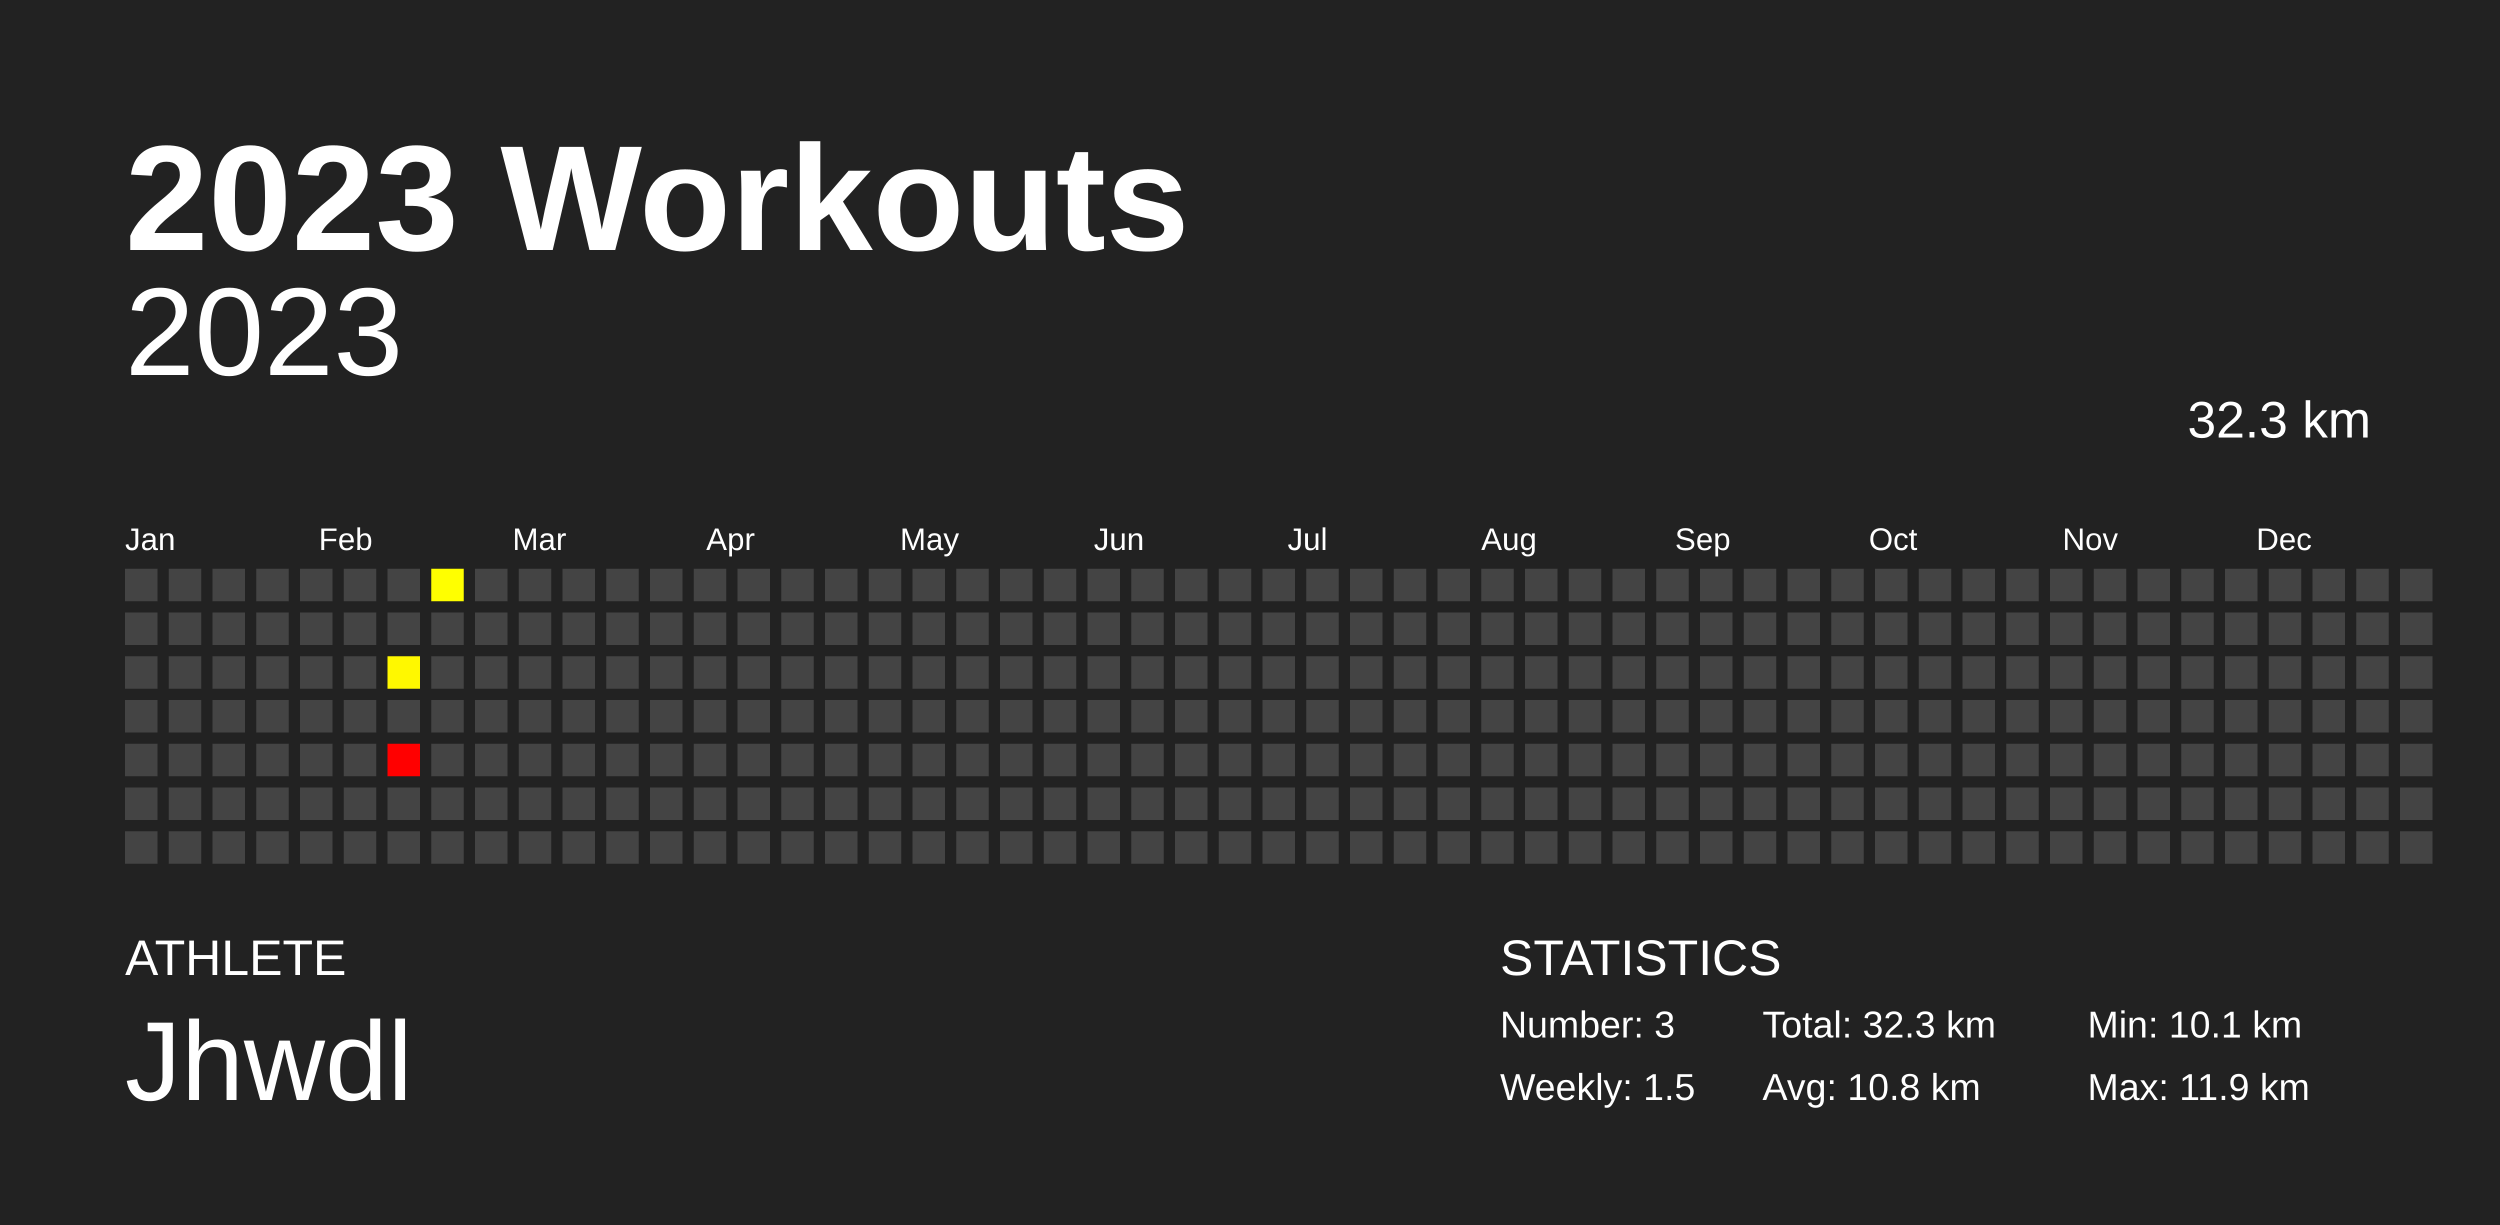
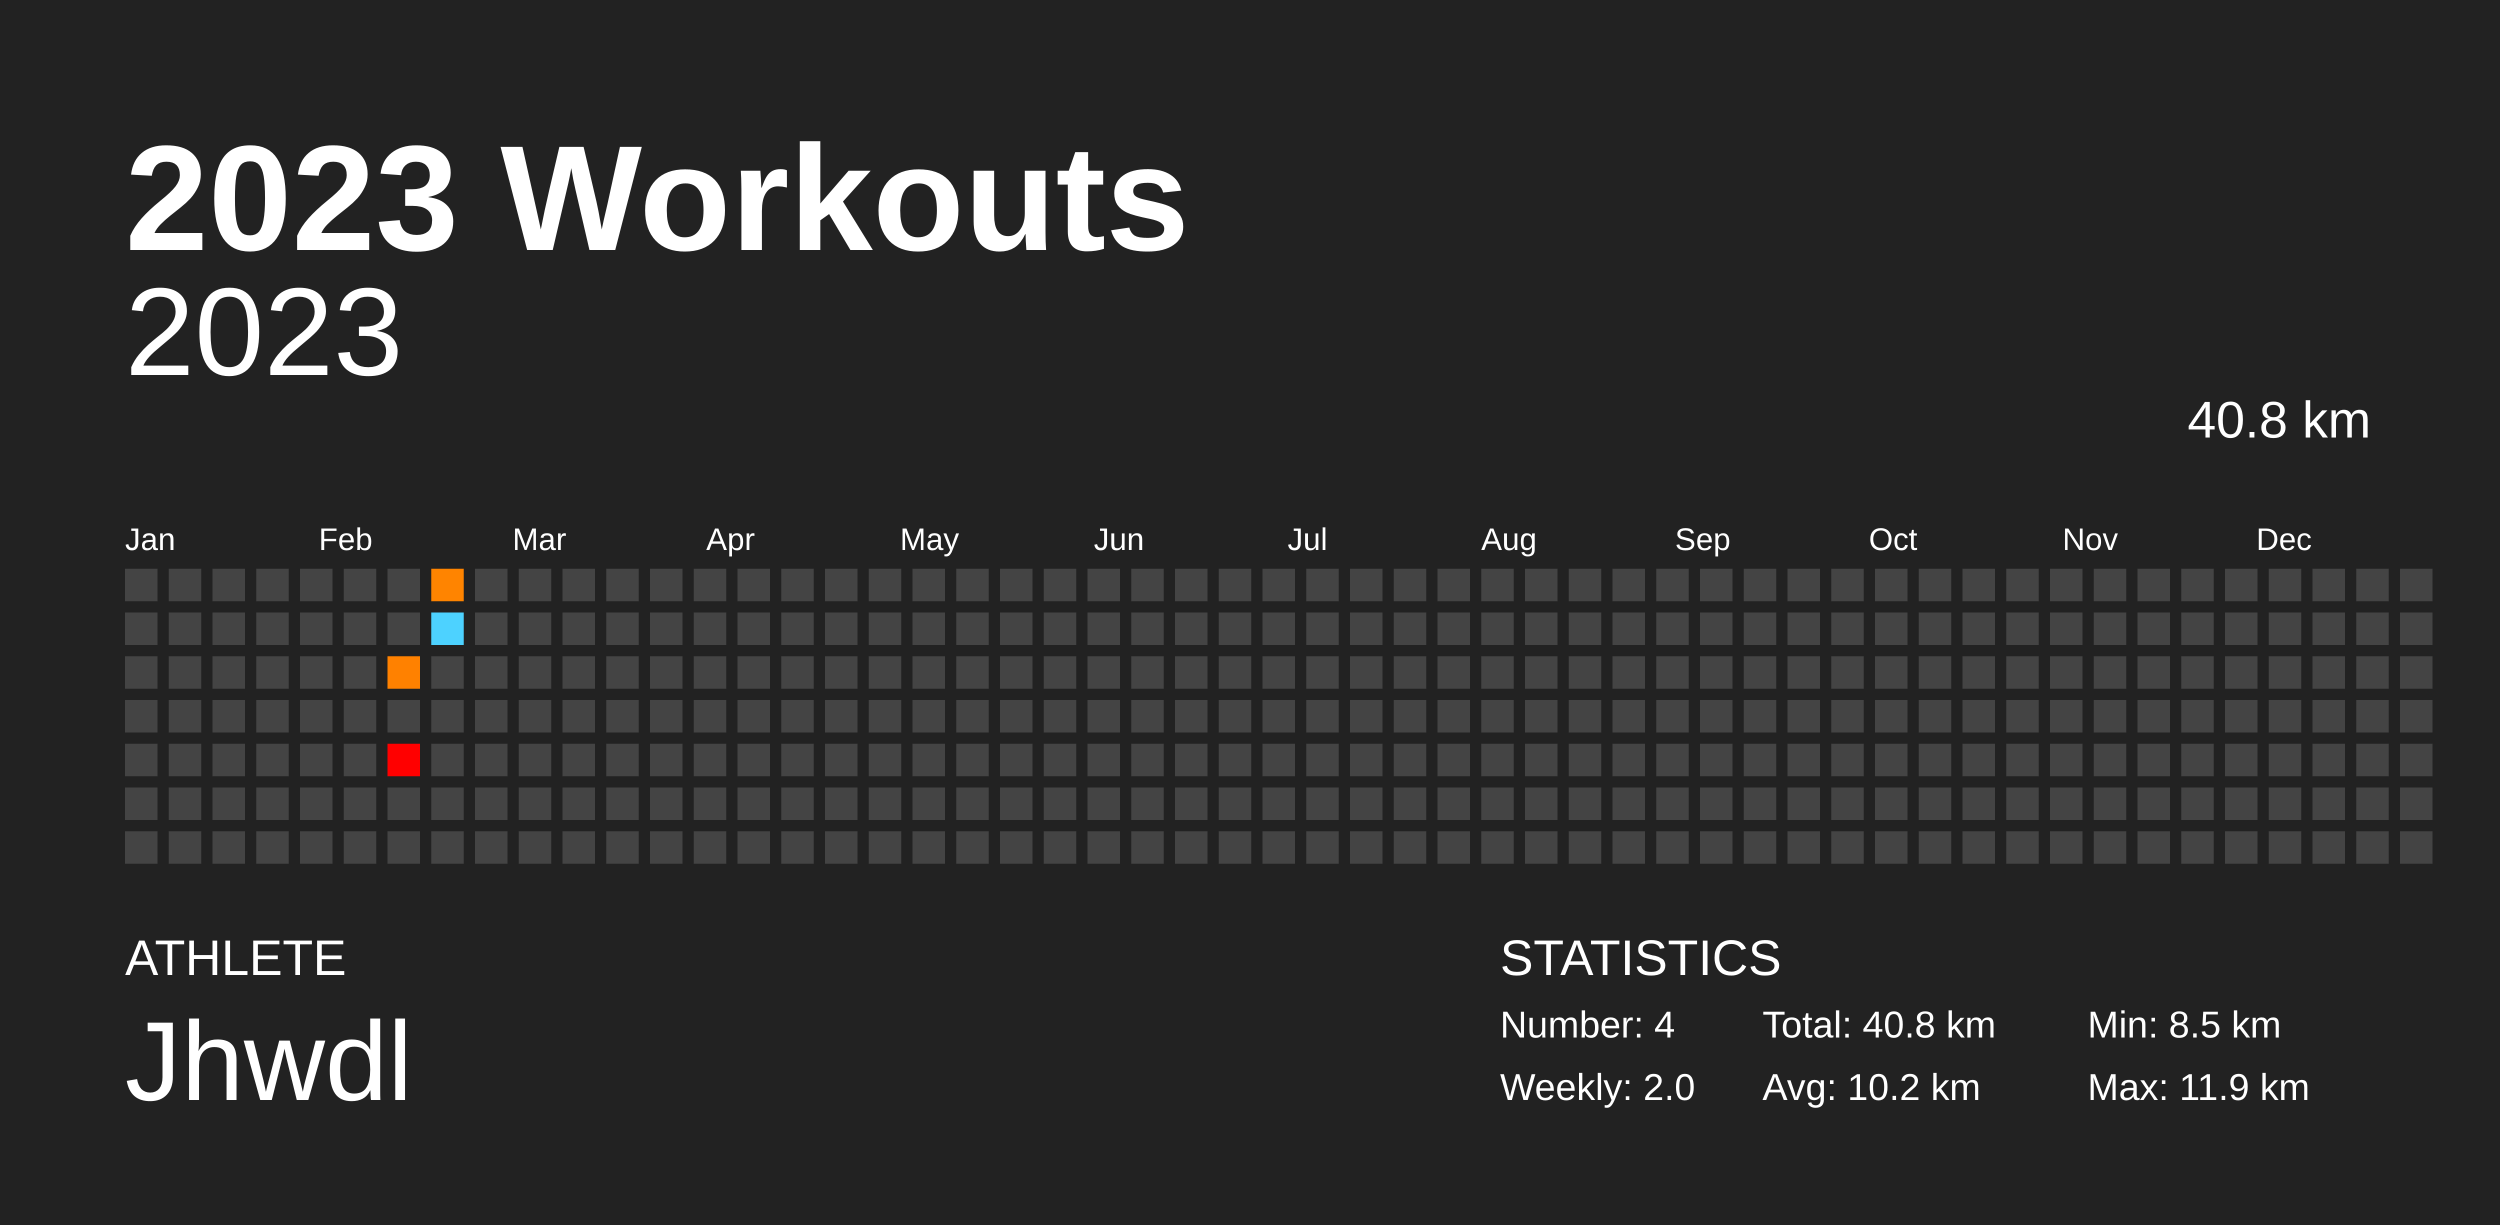
<svg xmlns="http://www.w3.org/2000/svg" baseProfile="full" height="98mm" version="1.1" viewBox="0,0,200,98" width="200mm">
  <defs />
  <rect fill="#222222" height="98" width="200" x="0" y="0" />
  <text fill="#FFFFFF" style="font-size:12px; font-family:Arial; font-weight:bold;" x="10" y="20">2023 Workouts</text>
  <text fill="#FFFFFF" style="font-size:4px; font-family:Arial" x="10" y="78">ATHLETE</text>
  <text fill="#FFFFFF" style="font-size:9px; font-family:Arial" x="10" y="88">Jhwdl</text>
  <text fill="#FFFFFF" style="font-size:4px; font-family:Arial" x="120" y="78">STATISTICS</text>
-   <text fill="#FFFFFF" style="font-size:3px; font-family:Arial" x="120" y="83">Number: 3</text>
-   <text fill="#FFFFFF" style="font-size:3px; font-family:Arial" x="120" y="88">Weekly: 1.5</text>
-   <text fill="#FFFFFF" style="font-size:3px; font-family:Arial" x="141" y="83">Total: 32.3 km</text>
-   <text fill="#FFFFFF" style="font-size:3px; font-family:Arial" x="141" y="88">Avg: 10.8 km</text>
-   <text fill="#FFFFFF" style="font-size:3px; font-family:Arial" x="167" y="83">Min: 10.1 km</text>
+   <text fill="#FFFFFF" style="font-size:3px; font-family:Arial" x="120" y="83">Number: 4</text>
+   <text fill="#FFFFFF" style="font-size:3px; font-family:Arial" x="120" y="88">Weekly: 2.0</text>
+   <text fill="#FFFFFF" style="font-size:3px; font-family:Arial" x="141" y="83">Total: 40.8 km</text>
+   <text fill="#FFFFFF" style="font-size:3px; font-family:Arial" x="141" y="88">Avg: 10.2 km</text>
+   <text fill="#FFFFFF" style="font-size:3px; font-family:Arial" x="167" y="83">Min: 8.5 km</text>
  <text fill="#FFFFFF" style="font-size:3px; font-family:Arial" x="167" y="88">Max: 11.9 km</text>
  <text alignment-baseline="hanging" fill="#FFFFFF" style="font-size:10.0px; font-family:Arial;" x="10" y="30">2023</text>
-   <text alignment-baseline="hanging" fill="#FFFFFF" style="font-size:4.125px; font-family:Arial;" x="175" y="35">32.3 km</text>
+   <text alignment-baseline="hanging" fill="#FFFFFF" style="font-size:4.125px; font-family:Arial;" x="175" y="35">40.8 km</text>
  <text fill="#FFFFFF" style="font-size:2.5px; font-family:Arial" x="10.0" y="44">Jan</text>
  <text fill="#FFFFFF" style="font-size:2.5px; font-family:Arial" x="25.5" y="44">Feb</text>
  <text fill="#FFFFFF" style="font-size:2.5px; font-family:Arial" x="41.0" y="44">Mar</text>
  <text fill="#FFFFFF" style="font-size:2.5px; font-family:Arial" x="56.5" y="44">Apr</text>
  <text fill="#FFFFFF" style="font-size:2.5px; font-family:Arial" x="72.0" y="44">May</text>
  <text fill="#FFFFFF" style="font-size:2.5px; font-family:Arial" x="87.5" y="44">Jun</text>
  <text fill="#FFFFFF" style="font-size:2.5px; font-family:Arial" x="103.0" y="44">Jul</text>
  <text fill="#FFFFFF" style="font-size:2.5px; font-family:Arial" x="118.5" y="44">Aug</text>
  <text fill="#FFFFFF" style="font-size:2.5px; font-family:Arial" x="134.0" y="44">Sep</text>
  <text fill="#FFFFFF" style="font-size:2.5px; font-family:Arial" x="149.5" y="44">Oct</text>
  <text fill="#FFFFFF" style="font-size:2.5px; font-family:Arial" x="165.0" y="44">Nov</text>
  <text fill="#FFFFFF" style="font-size:2.5px; font-family:Arial" x="180.5" y="44">Dec</text>
  <rect fill="#444444" height="2.6" width="2.6" x="10.0" y="45.5" />
  <rect fill="#444444" height="2.6" width="2.6" x="10.0" y="49.0" />
  <rect fill="#444444" height="2.6" width="2.6" x="10.0" y="52.5" />
  <rect fill="#444444" height="2.6" width="2.6" x="10.0" y="56.0" />
  <rect fill="#444444" height="2.6" width="2.6" x="10.0" y="59.5" />
  <rect fill="#444444" height="2.6" width="2.6" x="10.0" y="63.0" />
  <rect fill="#444444" height="2.6" width="2.6" x="10.0" y="66.5" />
  <rect fill="#444444" height="2.6" width="2.6" x="13.5" y="45.5" />
  <rect fill="#444444" height="2.6" width="2.6" x="13.5" y="49.0" />
  <rect fill="#444444" height="2.6" width="2.6" x="13.5" y="52.5" />
  <rect fill="#444444" height="2.6" width="2.6" x="13.5" y="56.0" />
  <rect fill="#444444" height="2.6" width="2.6" x="13.5" y="59.5" />
  <rect fill="#444444" height="2.6" width="2.6" x="13.5" y="63.0" />
  <rect fill="#444444" height="2.6" width="2.6" x="13.5" y="66.5" />
  <rect fill="#444444" height="2.6" width="2.6" x="17.0" y="45.5" />
  <rect fill="#444444" height="2.6" width="2.6" x="17.0" y="49.0" />
  <rect fill="#444444" height="2.6" width="2.6" x="17.0" y="52.5" />
  <rect fill="#444444" height="2.6" width="2.6" x="17.0" y="56.0" />
  <rect fill="#444444" height="2.6" width="2.6" x="17.0" y="59.5" />
  <rect fill="#444444" height="2.6" width="2.6" x="17.0" y="63.0" />
  <rect fill="#444444" height="2.6" width="2.6" x="17.0" y="66.5" />
  <rect fill="#444444" height="2.6" width="2.6" x="20.5" y="45.5" />
  <rect fill="#444444" height="2.6" width="2.6" x="20.5" y="49.0" />
  <rect fill="#444444" height="2.6" width="2.6" x="20.5" y="52.5" />
  <rect fill="#444444" height="2.6" width="2.6" x="20.5" y="56.0" />
  <rect fill="#444444" height="2.6" width="2.6" x="20.5" y="59.5" />
  <rect fill="#444444" height="2.6" width="2.6" x="20.5" y="63.0" />
  <rect fill="#444444" height="2.6" width="2.6" x="20.5" y="66.5" />
  <rect fill="#444444" height="2.6" width="2.6" x="24.0" y="45.5" />
  <rect fill="#444444" height="2.6" width="2.6" x="24.0" y="49.0" />
  <rect fill="#444444" height="2.6" width="2.6" x="24.0" y="52.5" />
  <rect fill="#444444" height="2.6" width="2.6" x="24.0" y="56.0" />
  <rect fill="#444444" height="2.6" width="2.6" x="24.0" y="59.5" />
  <rect fill="#444444" height="2.6" width="2.6" x="24.0" y="63.0" />
  <rect fill="#444444" height="2.6" width="2.6" x="24.0" y="66.5" />
  <rect fill="#444444" height="2.6" width="2.6" x="27.5" y="45.5" />
  <rect fill="#444444" height="2.6" width="2.6" x="27.5" y="49.0" />
  <rect fill="#444444" height="2.6" width="2.6" x="27.5" y="52.5" />
  <rect fill="#444444" height="2.6" width="2.6" x="27.5" y="56.0" />
  <rect fill="#444444" height="2.6" width="2.6" x="27.5" y="59.5" />
  <rect fill="#444444" height="2.6" width="2.6" x="27.5" y="63.0" />
  <rect fill="#444444" height="2.6" width="2.6" x="27.5" y="66.5" />
  <rect fill="#444444" height="2.6" width="2.6" x="31.0" y="45.5" />
  <rect fill="#444444" height="2.6" width="2.6" x="31.0" y="49.0" />
-   <rect fill="#fff800" height="2.6" width="2.6" x="31.0" y="52.5" />
+   <rect fill="#ff8100" height="2.6" width="2.6" x="31.0" y="52.5" />
  <rect fill="#444444" height="2.6" width="2.6" x="31.0" y="56.0" />
  <rect fill="#ff0000" height="2.6" width="2.6" x="31.0" y="59.5" />
  <rect fill="#444444" height="2.6" width="2.6" x="31.0" y="63.0" />
  <rect fill="#444444" height="2.6" width="2.6" x="31.0" y="66.5" />
-   <rect fill="#ffff00" height="2.6" width="2.6" x="34.5" y="45.5" />
-   <rect fill="#444444" height="2.6" width="2.6" x="34.5" y="49.0" />
+   <rect fill="#ff8400" height="2.6" width="2.6" x="34.5" y="45.5" />
+   <rect fill="#4dd2ff" height="2.6" width="2.6" x="34.5" y="49.0" />
  <rect fill="#444444" height="2.6" width="2.6" x="34.5" y="52.5" />
  <rect fill="#444444" height="2.6" width="2.6" x="34.5" y="56.0" />
  <rect fill="#444444" height="2.6" width="2.6" x="34.5" y="59.5" />
  <rect fill="#444444" height="2.6" width="2.6" x="34.5" y="63.0" />
  <rect fill="#444444" height="2.6" width="2.6" x="34.5" y="66.5" />
  <rect fill="#444444" height="2.6" width="2.6" x="38.0" y="45.5" />
  <rect fill="#444444" height="2.6" width="2.6" x="38.0" y="49.0" />
  <rect fill="#444444" height="2.6" width="2.6" x="38.0" y="52.5" />
  <rect fill="#444444" height="2.6" width="2.6" x="38.0" y="56.0" />
  <rect fill="#444444" height="2.6" width="2.6" x="38.0" y="59.5" />
  <rect fill="#444444" height="2.6" width="2.6" x="38.0" y="63.0" />
  <rect fill="#444444" height="2.6" width="2.6" x="38.0" y="66.5" />
  <rect fill="#444444" height="2.6" width="2.6" x="41.5" y="45.5" />
  <rect fill="#444444" height="2.6" width="2.6" x="41.5" y="49.0" />
  <rect fill="#444444" height="2.6" width="2.6" x="41.5" y="52.5" />
  <rect fill="#444444" height="2.6" width="2.6" x="41.5" y="56.0" />
  <rect fill="#444444" height="2.6" width="2.6" x="41.5" y="59.5" />
  <rect fill="#444444" height="2.6" width="2.6" x="41.5" y="63.0" />
  <rect fill="#444444" height="2.6" width="2.6" x="41.5" y="66.5" />
  <rect fill="#444444" height="2.6" width="2.6" x="45.0" y="45.5" />
  <rect fill="#444444" height="2.6" width="2.6" x="45.0" y="49.0" />
  <rect fill="#444444" height="2.6" width="2.6" x="45.0" y="52.5" />
  <rect fill="#444444" height="2.6" width="2.6" x="45.0" y="56.0" />
  <rect fill="#444444" height="2.6" width="2.6" x="45.0" y="59.5" />
  <rect fill="#444444" height="2.6" width="2.6" x="45.0" y="63.0" />
  <rect fill="#444444" height="2.6" width="2.6" x="45.0" y="66.5" />
  <rect fill="#444444" height="2.6" width="2.6" x="48.5" y="45.5" />
  <rect fill="#444444" height="2.6" width="2.6" x="48.5" y="49.0" />
  <rect fill="#444444" height="2.6" width="2.6" x="48.5" y="52.5" />
  <rect fill="#444444" height="2.6" width="2.6" x="48.5" y="56.0" />
  <rect fill="#444444" height="2.6" width="2.6" x="48.5" y="59.5" />
  <rect fill="#444444" height="2.6" width="2.6" x="48.5" y="63.0" />
  <rect fill="#444444" height="2.6" width="2.6" x="48.5" y="66.5" />
  <rect fill="#444444" height="2.6" width="2.6" x="52.0" y="45.5" />
  <rect fill="#444444" height="2.6" width="2.6" x="52.0" y="49.0" />
  <rect fill="#444444" height="2.6" width="2.6" x="52.0" y="52.5" />
  <rect fill="#444444" height="2.6" width="2.6" x="52.0" y="56.0" />
  <rect fill="#444444" height="2.6" width="2.6" x="52.0" y="59.5" />
  <rect fill="#444444" height="2.6" width="2.6" x="52.0" y="63.0" />
  <rect fill="#444444" height="2.6" width="2.6" x="52.0" y="66.5" />
  <rect fill="#444444" height="2.6" width="2.6" x="55.5" y="45.5" />
  <rect fill="#444444" height="2.6" width="2.6" x="55.5" y="49.0" />
  <rect fill="#444444" height="2.6" width="2.6" x="55.5" y="52.5" />
  <rect fill="#444444" height="2.6" width="2.6" x="55.5" y="56.0" />
  <rect fill="#444444" height="2.6" width="2.6" x="55.5" y="59.5" />
  <rect fill="#444444" height="2.6" width="2.6" x="55.5" y="63.0" />
  <rect fill="#444444" height="2.6" width="2.6" x="55.5" y="66.5" />
  <rect fill="#444444" height="2.6" width="2.6" x="59.0" y="45.5" />
  <rect fill="#444444" height="2.6" width="2.6" x="59.0" y="49.0" />
  <rect fill="#444444" height="2.6" width="2.6" x="59.0" y="52.5" />
  <rect fill="#444444" height="2.6" width="2.6" x="59.0" y="56.0" />
  <rect fill="#444444" height="2.6" width="2.6" x="59.0" y="59.5" />
  <rect fill="#444444" height="2.6" width="2.6" x="59.0" y="63.0" />
  <rect fill="#444444" height="2.6" width="2.6" x="59.0" y="66.5" />
  <rect fill="#444444" height="2.6" width="2.6" x="62.5" y="45.5" />
  <rect fill="#444444" height="2.6" width="2.6" x="62.5" y="49.0" />
  <rect fill="#444444" height="2.6" width="2.6" x="62.5" y="52.5" />
  <rect fill="#444444" height="2.6" width="2.6" x="62.5" y="56.0" />
  <rect fill="#444444" height="2.6" width="2.6" x="62.5" y="59.5" />
  <rect fill="#444444" height="2.6" width="2.6" x="62.5" y="63.0" />
  <rect fill="#444444" height="2.6" width="2.6" x="62.5" y="66.5" />
  <rect fill="#444444" height="2.6" width="2.6" x="66.0" y="45.5" />
  <rect fill="#444444" height="2.6" width="2.6" x="66.0" y="49.0" />
  <rect fill="#444444" height="2.6" width="2.6" x="66.0" y="52.5" />
  <rect fill="#444444" height="2.6" width="2.6" x="66.0" y="56.0" />
  <rect fill="#444444" height="2.6" width="2.6" x="66.0" y="59.5" />
  <rect fill="#444444" height="2.6" width="2.6" x="66.0" y="63.0" />
  <rect fill="#444444" height="2.6" width="2.6" x="66.0" y="66.5" />
  <rect fill="#444444" height="2.6" width="2.6" x="69.5" y="45.5" />
  <rect fill="#444444" height="2.6" width="2.6" x="69.5" y="49.0" />
  <rect fill="#444444" height="2.6" width="2.6" x="69.5" y="52.5" />
  <rect fill="#444444" height="2.6" width="2.6" x="69.5" y="56.0" />
  <rect fill="#444444" height="2.6" width="2.6" x="69.5" y="59.5" />
  <rect fill="#444444" height="2.6" width="2.6" x="69.5" y="63.0" />
  <rect fill="#444444" height="2.6" width="2.6" x="69.5" y="66.5" />
  <rect fill="#444444" height="2.6" width="2.6" x="73.0" y="45.5" />
  <rect fill="#444444" height="2.6" width="2.6" x="73.0" y="49.0" />
  <rect fill="#444444" height="2.6" width="2.6" x="73.0" y="52.5" />
  <rect fill="#444444" height="2.6" width="2.6" x="73.0" y="56.0" />
  <rect fill="#444444" height="2.6" width="2.6" x="73.0" y="59.5" />
  <rect fill="#444444" height="2.6" width="2.6" x="73.0" y="63.0" />
  <rect fill="#444444" height="2.6" width="2.6" x="73.0" y="66.5" />
  <rect fill="#444444" height="2.6" width="2.6" x="76.5" y="45.5" />
  <rect fill="#444444" height="2.6" width="2.6" x="76.5" y="49.0" />
  <rect fill="#444444" height="2.6" width="2.6" x="76.5" y="52.5" />
  <rect fill="#444444" height="2.6" width="2.6" x="76.5" y="56.0" />
  <rect fill="#444444" height="2.6" width="2.6" x="76.5" y="59.5" />
  <rect fill="#444444" height="2.6" width="2.6" x="76.5" y="63.0" />
  <rect fill="#444444" height="2.6" width="2.6" x="76.5" y="66.5" />
  <rect fill="#444444" height="2.6" width="2.6" x="80.0" y="45.5" />
  <rect fill="#444444" height="2.6" width="2.6" x="80.0" y="49.0" />
  <rect fill="#444444" height="2.6" width="2.6" x="80.0" y="52.5" />
  <rect fill="#444444" height="2.6" width="2.6" x="80.0" y="56.0" />
  <rect fill="#444444" height="2.6" width="2.6" x="80.0" y="59.5" />
  <rect fill="#444444" height="2.6" width="2.6" x="80.0" y="63.0" />
  <rect fill="#444444" height="2.6" width="2.6" x="80.0" y="66.5" />
  <rect fill="#444444" height="2.6" width="2.6" x="83.5" y="45.5" />
  <rect fill="#444444" height="2.6" width="2.6" x="83.5" y="49.0" />
  <rect fill="#444444" height="2.6" width="2.6" x="83.5" y="52.5" />
  <rect fill="#444444" height="2.6" width="2.6" x="83.5" y="56.0" />
  <rect fill="#444444" height="2.6" width="2.6" x="83.5" y="59.5" />
  <rect fill="#444444" height="2.6" width="2.6" x="83.5" y="63.0" />
  <rect fill="#444444" height="2.6" width="2.6" x="83.5" y="66.5" />
  <rect fill="#444444" height="2.6" width="2.6" x="87.0" y="45.5" />
  <rect fill="#444444" height="2.6" width="2.6" x="87.0" y="49.0" />
  <rect fill="#444444" height="2.6" width="2.6" x="87.0" y="52.5" />
  <rect fill="#444444" height="2.6" width="2.6" x="87.0" y="56.0" />
  <rect fill="#444444" height="2.6" width="2.6" x="87.0" y="59.5" />
  <rect fill="#444444" height="2.6" width="2.6" x="87.0" y="63.0" />
  <rect fill="#444444" height="2.6" width="2.6" x="87.0" y="66.5" />
  <rect fill="#444444" height="2.6" width="2.6" x="90.5" y="45.5" />
  <rect fill="#444444" height="2.6" width="2.6" x="90.5" y="49.0" />
  <rect fill="#444444" height="2.6" width="2.6" x="90.5" y="52.5" />
  <rect fill="#444444" height="2.6" width="2.6" x="90.5" y="56.0" />
  <rect fill="#444444" height="2.6" width="2.6" x="90.5" y="59.5" />
  <rect fill="#444444" height="2.6" width="2.6" x="90.5" y="63.0" />
  <rect fill="#444444" height="2.6" width="2.6" x="90.5" y="66.5" />
  <rect fill="#444444" height="2.6" width="2.6" x="94.0" y="45.5" />
  <rect fill="#444444" height="2.6" width="2.6" x="94.0" y="49.0" />
  <rect fill="#444444" height="2.6" width="2.6" x="94.0" y="52.5" />
  <rect fill="#444444" height="2.6" width="2.6" x="94.0" y="56.0" />
  <rect fill="#444444" height="2.6" width="2.6" x="94.0" y="59.5" />
  <rect fill="#444444" height="2.6" width="2.6" x="94.0" y="63.0" />
  <rect fill="#444444" height="2.6" width="2.6" x="94.0" y="66.5" />
  <rect fill="#444444" height="2.6" width="2.6" x="97.5" y="45.5" />
  <rect fill="#444444" height="2.6" width="2.6" x="97.5" y="49.0" />
  <rect fill="#444444" height="2.6" width="2.6" x="97.5" y="52.5" />
  <rect fill="#444444" height="2.6" width="2.6" x="97.5" y="56.0" />
  <rect fill="#444444" height="2.6" width="2.6" x="97.5" y="59.5" />
  <rect fill="#444444" height="2.6" width="2.6" x="97.5" y="63.0" />
  <rect fill="#444444" height="2.6" width="2.6" x="97.5" y="66.5" />
  <rect fill="#444444" height="2.6" width="2.6" x="101.0" y="45.5" />
  <rect fill="#444444" height="2.6" width="2.6" x="101.0" y="49.0" />
  <rect fill="#444444" height="2.6" width="2.6" x="101.0" y="52.5" />
  <rect fill="#444444" height="2.6" width="2.6" x="101.0" y="56.0" />
  <rect fill="#444444" height="2.6" width="2.6" x="101.0" y="59.5" />
  <rect fill="#444444" height="2.6" width="2.6" x="101.0" y="63.0" />
  <rect fill="#444444" height="2.6" width="2.6" x="101.0" y="66.5" />
  <rect fill="#444444" height="2.6" width="2.6" x="104.5" y="45.5" />
  <rect fill="#444444" height="2.6" width="2.6" x="104.5" y="49.0" />
  <rect fill="#444444" height="2.6" width="2.6" x="104.5" y="52.5" />
  <rect fill="#444444" height="2.6" width="2.6" x="104.5" y="56.0" />
  <rect fill="#444444" height="2.6" width="2.6" x="104.5" y="59.5" />
  <rect fill="#444444" height="2.6" width="2.6" x="104.5" y="63.0" />
  <rect fill="#444444" height="2.6" width="2.6" x="104.5" y="66.5" />
  <rect fill="#444444" height="2.6" width="2.6" x="108.0" y="45.5" />
  <rect fill="#444444" height="2.6" width="2.6" x="108.0" y="49.0" />
  <rect fill="#444444" height="2.6" width="2.6" x="108.0" y="52.5" />
  <rect fill="#444444" height="2.6" width="2.6" x="108.0" y="56.0" />
  <rect fill="#444444" height="2.6" width="2.6" x="108.0" y="59.5" />
  <rect fill="#444444" height="2.6" width="2.6" x="108.0" y="63.0" />
  <rect fill="#444444" height="2.6" width="2.6" x="108.0" y="66.5" />
  <rect fill="#444444" height="2.6" width="2.6" x="111.5" y="45.5" />
  <rect fill="#444444" height="2.6" width="2.6" x="111.5" y="49.0" />
  <rect fill="#444444" height="2.6" width="2.6" x="111.5" y="52.5" />
  <rect fill="#444444" height="2.6" width="2.6" x="111.5" y="56.0" />
  <rect fill="#444444" height="2.6" width="2.6" x="111.5" y="59.5" />
  <rect fill="#444444" height="2.6" width="2.6" x="111.5" y="63.0" />
  <rect fill="#444444" height="2.6" width="2.6" x="111.5" y="66.5" />
  <rect fill="#444444" height="2.6" width="2.6" x="115.0" y="45.5" />
  <rect fill="#444444" height="2.6" width="2.6" x="115.0" y="49.0" />
  <rect fill="#444444" height="2.6" width="2.6" x="115.0" y="52.5" />
  <rect fill="#444444" height="2.6" width="2.6" x="115.0" y="56.0" />
  <rect fill="#444444" height="2.6" width="2.6" x="115.0" y="59.5" />
  <rect fill="#444444" height="2.6" width="2.6" x="115.0" y="63.0" />
  <rect fill="#444444" height="2.6" width="2.6" x="115.0" y="66.5" />
  <rect fill="#444444" height="2.6" width="2.6" x="118.5" y="45.5" />
  <rect fill="#444444" height="2.6" width="2.6" x="118.5" y="49.0" />
  <rect fill="#444444" height="2.6" width="2.6" x="118.5" y="52.5" />
  <rect fill="#444444" height="2.6" width="2.6" x="118.5" y="56.0" />
  <rect fill="#444444" height="2.6" width="2.6" x="118.5" y="59.5" />
  <rect fill="#444444" height="2.6" width="2.6" x="118.5" y="63.0" />
  <rect fill="#444444" height="2.6" width="2.6" x="118.5" y="66.5" />
  <rect fill="#444444" height="2.6" width="2.6" x="122.0" y="45.5" />
  <rect fill="#444444" height="2.6" width="2.6" x="122.0" y="49.0" />
  <rect fill="#444444" height="2.6" width="2.6" x="122.0" y="52.5" />
  <rect fill="#444444" height="2.6" width="2.6" x="122.0" y="56.0" />
  <rect fill="#444444" height="2.6" width="2.6" x="122.0" y="59.5" />
  <rect fill="#444444" height="2.6" width="2.6" x="122.0" y="63.0" />
  <rect fill="#444444" height="2.6" width="2.6" x="122.0" y="66.5" />
  <rect fill="#444444" height="2.6" width="2.6" x="125.5" y="45.5" />
  <rect fill="#444444" height="2.6" width="2.6" x="125.5" y="49.0" />
  <rect fill="#444444" height="2.6" width="2.6" x="125.5" y="52.5" />
  <rect fill="#444444" height="2.6" width="2.6" x="125.5" y="56.0" />
  <rect fill="#444444" height="2.6" width="2.6" x="125.5" y="59.5" />
  <rect fill="#444444" height="2.6" width="2.6" x="125.5" y="63.0" />
  <rect fill="#444444" height="2.6" width="2.6" x="125.5" y="66.5" />
  <rect fill="#444444" height="2.6" width="2.6" x="129.0" y="45.5" />
  <rect fill="#444444" height="2.6" width="2.6" x="129.0" y="49.0" />
  <rect fill="#444444" height="2.6" width="2.6" x="129.0" y="52.5" />
  <rect fill="#444444" height="2.6" width="2.6" x="129.0" y="56.0" />
  <rect fill="#444444" height="2.6" width="2.6" x="129.0" y="59.5" />
  <rect fill="#444444" height="2.6" width="2.6" x="129.0" y="63.0" />
  <rect fill="#444444" height="2.6" width="2.6" x="129.0" y="66.5" />
  <rect fill="#444444" height="2.6" width="2.6" x="132.5" y="45.5" />
  <rect fill="#444444" height="2.6" width="2.6" x="132.5" y="49.0" />
  <rect fill="#444444" height="2.6" width="2.6" x="132.5" y="52.5" />
  <rect fill="#444444" height="2.6" width="2.6" x="132.5" y="56.0" />
  <rect fill="#444444" height="2.6" width="2.6" x="132.5" y="59.5" />
  <rect fill="#444444" height="2.6" width="2.6" x="132.5" y="63.0" />
  <rect fill="#444444" height="2.6" width="2.6" x="132.5" y="66.5" />
  <rect fill="#444444" height="2.6" width="2.6" x="136.0" y="45.5" />
  <rect fill="#444444" height="2.6" width="2.6" x="136.0" y="49.0" />
  <rect fill="#444444" height="2.6" width="2.6" x="136.0" y="52.5" />
  <rect fill="#444444" height="2.6" width="2.6" x="136.0" y="56.0" />
  <rect fill="#444444" height="2.6" width="2.6" x="136.0" y="59.5" />
  <rect fill="#444444" height="2.6" width="2.6" x="136.0" y="63.0" />
  <rect fill="#444444" height="2.6" width="2.6" x="136.0" y="66.5" />
  <rect fill="#444444" height="2.6" width="2.6" x="139.5" y="45.5" />
  <rect fill="#444444" height="2.6" width="2.6" x="139.5" y="49.0" />
  <rect fill="#444444" height="2.6" width="2.6" x="139.5" y="52.5" />
  <rect fill="#444444" height="2.6" width="2.6" x="139.5" y="56.0" />
  <rect fill="#444444" height="2.6" width="2.6" x="139.5" y="59.5" />
  <rect fill="#444444" height="2.6" width="2.6" x="139.5" y="63.0" />
  <rect fill="#444444" height="2.6" width="2.6" x="139.5" y="66.5" />
  <rect fill="#444444" height="2.6" width="2.6" x="143.0" y="45.5" />
  <rect fill="#444444" height="2.6" width="2.6" x="143.0" y="49.0" />
  <rect fill="#444444" height="2.6" width="2.6" x="143.0" y="52.5" />
  <rect fill="#444444" height="2.6" width="2.6" x="143.0" y="56.0" />
  <rect fill="#444444" height="2.6" width="2.6" x="143.0" y="59.5" />
  <rect fill="#444444" height="2.6" width="2.6" x="143.0" y="63.0" />
  <rect fill="#444444" height="2.6" width="2.6" x="143.0" y="66.5" />
  <rect fill="#444444" height="2.6" width="2.6" x="146.5" y="45.5" />
  <rect fill="#444444" height="2.6" width="2.6" x="146.5" y="49.0" />
  <rect fill="#444444" height="2.6" width="2.6" x="146.5" y="52.5" />
  <rect fill="#444444" height="2.6" width="2.6" x="146.5" y="56.0" />
  <rect fill="#444444" height="2.6" width="2.6" x="146.5" y="59.5" />
  <rect fill="#444444" height="2.6" width="2.6" x="146.5" y="63.0" />
  <rect fill="#444444" height="2.6" width="2.6" x="146.5" y="66.5" />
  <rect fill="#444444" height="2.6" width="2.6" x="150.0" y="45.5" />
  <rect fill="#444444" height="2.6" width="2.6" x="150.0" y="49.0" />
  <rect fill="#444444" height="2.6" width="2.6" x="150.0" y="52.5" />
  <rect fill="#444444" height="2.6" width="2.6" x="150.0" y="56.0" />
  <rect fill="#444444" height="2.6" width="2.6" x="150.0" y="59.5" />
  <rect fill="#444444" height="2.6" width="2.6" x="150.0" y="63.0" />
  <rect fill="#444444" height="2.6" width="2.6" x="150.0" y="66.5" />
  <rect fill="#444444" height="2.6" width="2.6" x="153.5" y="45.5" />
  <rect fill="#444444" height="2.6" width="2.6" x="153.5" y="49.0" />
  <rect fill="#444444" height="2.6" width="2.6" x="153.5" y="52.5" />
  <rect fill="#444444" height="2.6" width="2.6" x="153.5" y="56.0" />
  <rect fill="#444444" height="2.6" width="2.6" x="153.5" y="59.5" />
  <rect fill="#444444" height="2.6" width="2.6" x="153.5" y="63.0" />
  <rect fill="#444444" height="2.6" width="2.6" x="153.5" y="66.5" />
  <rect fill="#444444" height="2.6" width="2.6" x="157.0" y="45.5" />
  <rect fill="#444444" height="2.6" width="2.6" x="157.0" y="49.0" />
  <rect fill="#444444" height="2.6" width="2.6" x="157.0" y="52.5" />
  <rect fill="#444444" height="2.6" width="2.6" x="157.0" y="56.0" />
  <rect fill="#444444" height="2.6" width="2.6" x="157.0" y="59.5" />
  <rect fill="#444444" height="2.6" width="2.6" x="157.0" y="63.0" />
  <rect fill="#444444" height="2.6" width="2.6" x="157.0" y="66.5" />
  <rect fill="#444444" height="2.6" width="2.6" x="160.5" y="45.5" />
  <rect fill="#444444" height="2.6" width="2.6" x="160.5" y="49.0" />
  <rect fill="#444444" height="2.6" width="2.6" x="160.5" y="52.5" />
  <rect fill="#444444" height="2.6" width="2.6" x="160.5" y="56.0" />
  <rect fill="#444444" height="2.6" width="2.6" x="160.5" y="59.5" />
  <rect fill="#444444" height="2.6" width="2.6" x="160.5" y="63.0" />
  <rect fill="#444444" height="2.6" width="2.6" x="160.5" y="66.5" />
  <rect fill="#444444" height="2.6" width="2.6" x="164.0" y="45.5" />
  <rect fill="#444444" height="2.6" width="2.6" x="164.0" y="49.0" />
  <rect fill="#444444" height="2.6" width="2.6" x="164.0" y="52.5" />
  <rect fill="#444444" height="2.6" width="2.6" x="164.0" y="56.0" />
  <rect fill="#444444" height="2.6" width="2.6" x="164.0" y="59.5" />
  <rect fill="#444444" height="2.6" width="2.6" x="164.0" y="63.0" />
  <rect fill="#444444" height="2.6" width="2.6" x="164.0" y="66.5" />
  <rect fill="#444444" height="2.6" width="2.6" x="167.5" y="45.5" />
  <rect fill="#444444" height="2.6" width="2.6" x="167.5" y="49.0" />
  <rect fill="#444444" height="2.6" width="2.6" x="167.5" y="52.5" />
  <rect fill="#444444" height="2.6" width="2.6" x="167.5" y="56.0" />
  <rect fill="#444444" height="2.6" width="2.6" x="167.5" y="59.5" />
  <rect fill="#444444" height="2.6" width="2.6" x="167.5" y="63.0" />
  <rect fill="#444444" height="2.6" width="2.6" x="167.5" y="66.5" />
  <rect fill="#444444" height="2.6" width="2.6" x="171.0" y="45.5" />
  <rect fill="#444444" height="2.6" width="2.6" x="171.0" y="49.0" />
  <rect fill="#444444" height="2.6" width="2.6" x="171.0" y="52.5" />
  <rect fill="#444444" height="2.6" width="2.6" x="171.0" y="56.0" />
  <rect fill="#444444" height="2.6" width="2.6" x="171.0" y="59.5" />
  <rect fill="#444444" height="2.6" width="2.6" x="171.0" y="63.0" />
  <rect fill="#444444" height="2.6" width="2.6" x="171.0" y="66.5" />
  <rect fill="#444444" height="2.6" width="2.6" x="174.5" y="45.5" />
  <rect fill="#444444" height="2.6" width="2.6" x="174.5" y="49.0" />
  <rect fill="#444444" height="2.6" width="2.6" x="174.5" y="52.5" />
  <rect fill="#444444" height="2.6" width="2.6" x="174.5" y="56.0" />
  <rect fill="#444444" height="2.6" width="2.6" x="174.5" y="59.5" />
  <rect fill="#444444" height="2.6" width="2.6" x="174.5" y="63.0" />
  <rect fill="#444444" height="2.6" width="2.6" x="174.5" y="66.5" />
  <rect fill="#444444" height="2.6" width="2.6" x="178.0" y="45.5" />
  <rect fill="#444444" height="2.6" width="2.6" x="178.0" y="49.0" />
  <rect fill="#444444" height="2.6" width="2.6" x="178.0" y="52.5" />
  <rect fill="#444444" height="2.6" width="2.6" x="178.0" y="56.0" />
  <rect fill="#444444" height="2.6" width="2.6" x="178.0" y="59.5" />
  <rect fill="#444444" height="2.6" width="2.6" x="178.0" y="63.0" />
  <rect fill="#444444" height="2.6" width="2.6" x="178.0" y="66.5" />
  <rect fill="#444444" height="2.6" width="2.6" x="181.5" y="45.5" />
  <rect fill="#444444" height="2.6" width="2.6" x="181.5" y="49.0" />
  <rect fill="#444444" height="2.6" width="2.6" x="181.5" y="52.5" />
  <rect fill="#444444" height="2.6" width="2.6" x="181.5" y="56.0" />
  <rect fill="#444444" height="2.6" width="2.6" x="181.5" y="59.5" />
  <rect fill="#444444" height="2.6" width="2.6" x="181.5" y="63.0" />
  <rect fill="#444444" height="2.6" width="2.6" x="181.5" y="66.5" />
  <rect fill="#444444" height="2.6" width="2.6" x="185.0" y="45.5" />
  <rect fill="#444444" height="2.6" width="2.6" x="185.0" y="49.0" />
  <rect fill="#444444" height="2.6" width="2.6" x="185.0" y="52.5" />
  <rect fill="#444444" height="2.6" width="2.6" x="185.0" y="56.0" />
  <rect fill="#444444" height="2.6" width="2.6" x="185.0" y="59.5" />
  <rect fill="#444444" height="2.6" width="2.6" x="185.0" y="63.0" />
  <rect fill="#444444" height="2.6" width="2.6" x="185.0" y="66.5" />
  <rect fill="#444444" height="2.6" width="2.6" x="188.5" y="45.5" />
  <rect fill="#444444" height="2.6" width="2.6" x="188.5" y="49.0" />
  <rect fill="#444444" height="2.6" width="2.6" x="188.5" y="52.5" />
  <rect fill="#444444" height="2.6" width="2.6" x="188.5" y="56.0" />
  <rect fill="#444444" height="2.6" width="2.6" x="188.5" y="59.5" />
  <rect fill="#444444" height="2.6" width="2.6" x="188.5" y="63.0" />
  <rect fill="#444444" height="2.6" width="2.6" x="188.5" y="66.5" />
  <rect fill="#444444" height="2.6" width="2.6" x="192.0" y="45.5" />
  <rect fill="#444444" height="2.6" width="2.6" x="192.0" y="49.0" />
  <rect fill="#444444" height="2.6" width="2.6" x="192.0" y="52.5" />
  <rect fill="#444444" height="2.6" width="2.6" x="192.0" y="56.0" />
  <rect fill="#444444" height="2.6" width="2.6" x="192.0" y="59.5" />
  <rect fill="#444444" height="2.6" width="2.6" x="192.0" y="63.0" />
  <rect fill="#444444" height="2.6" width="2.6" x="192.0" y="66.5" />
</svg>
